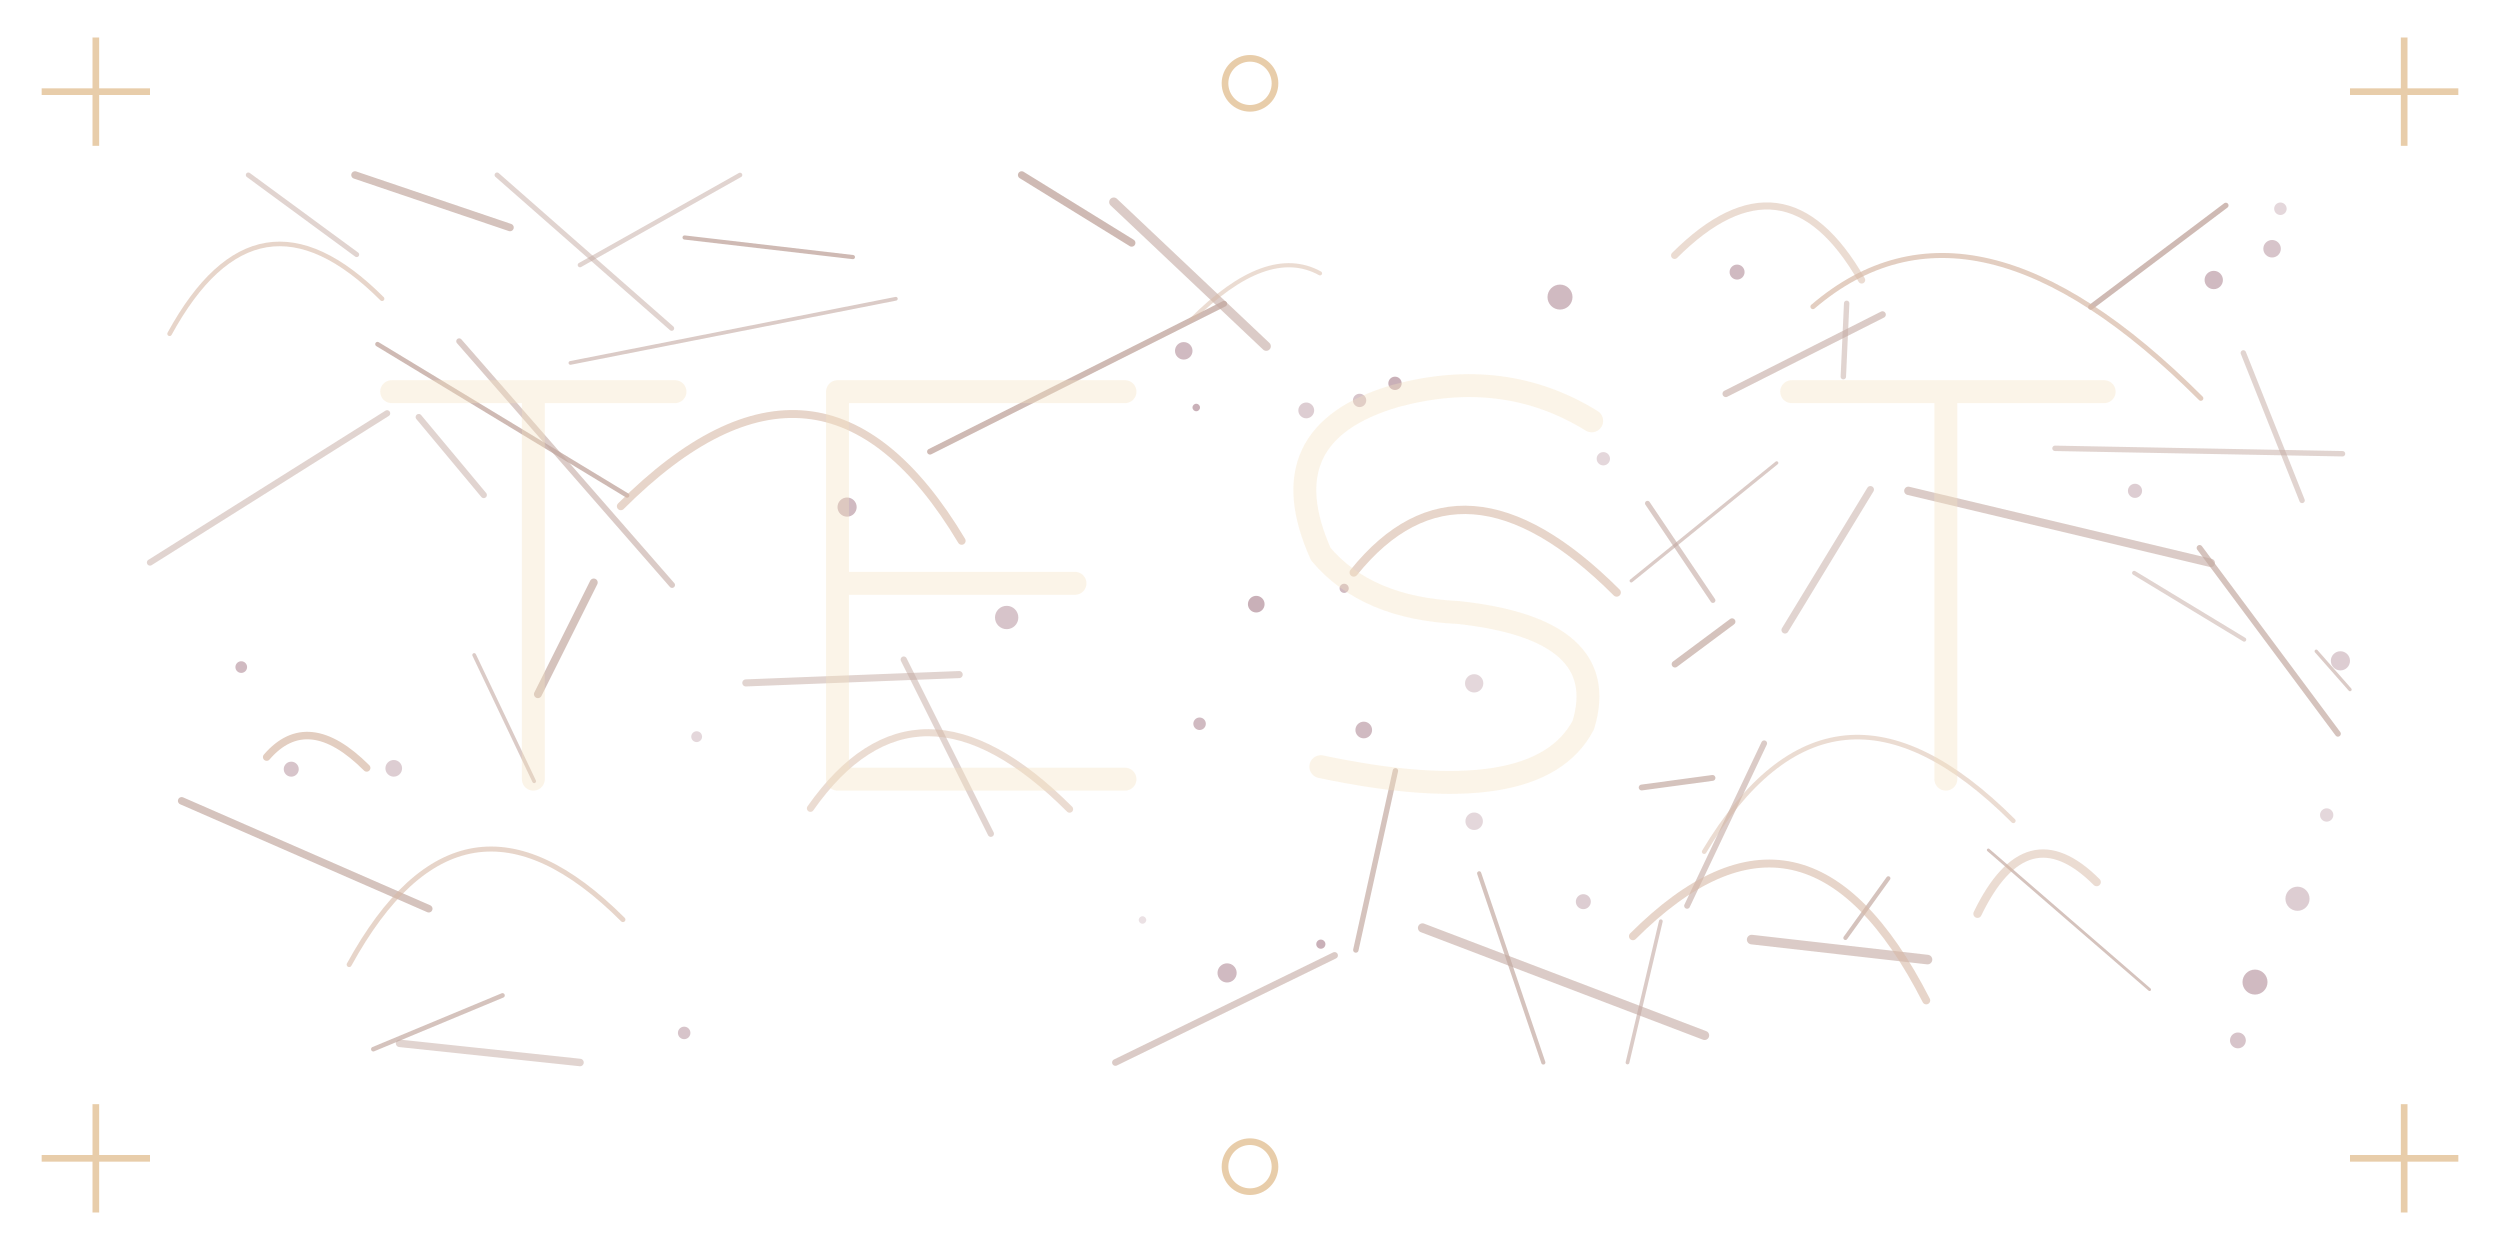
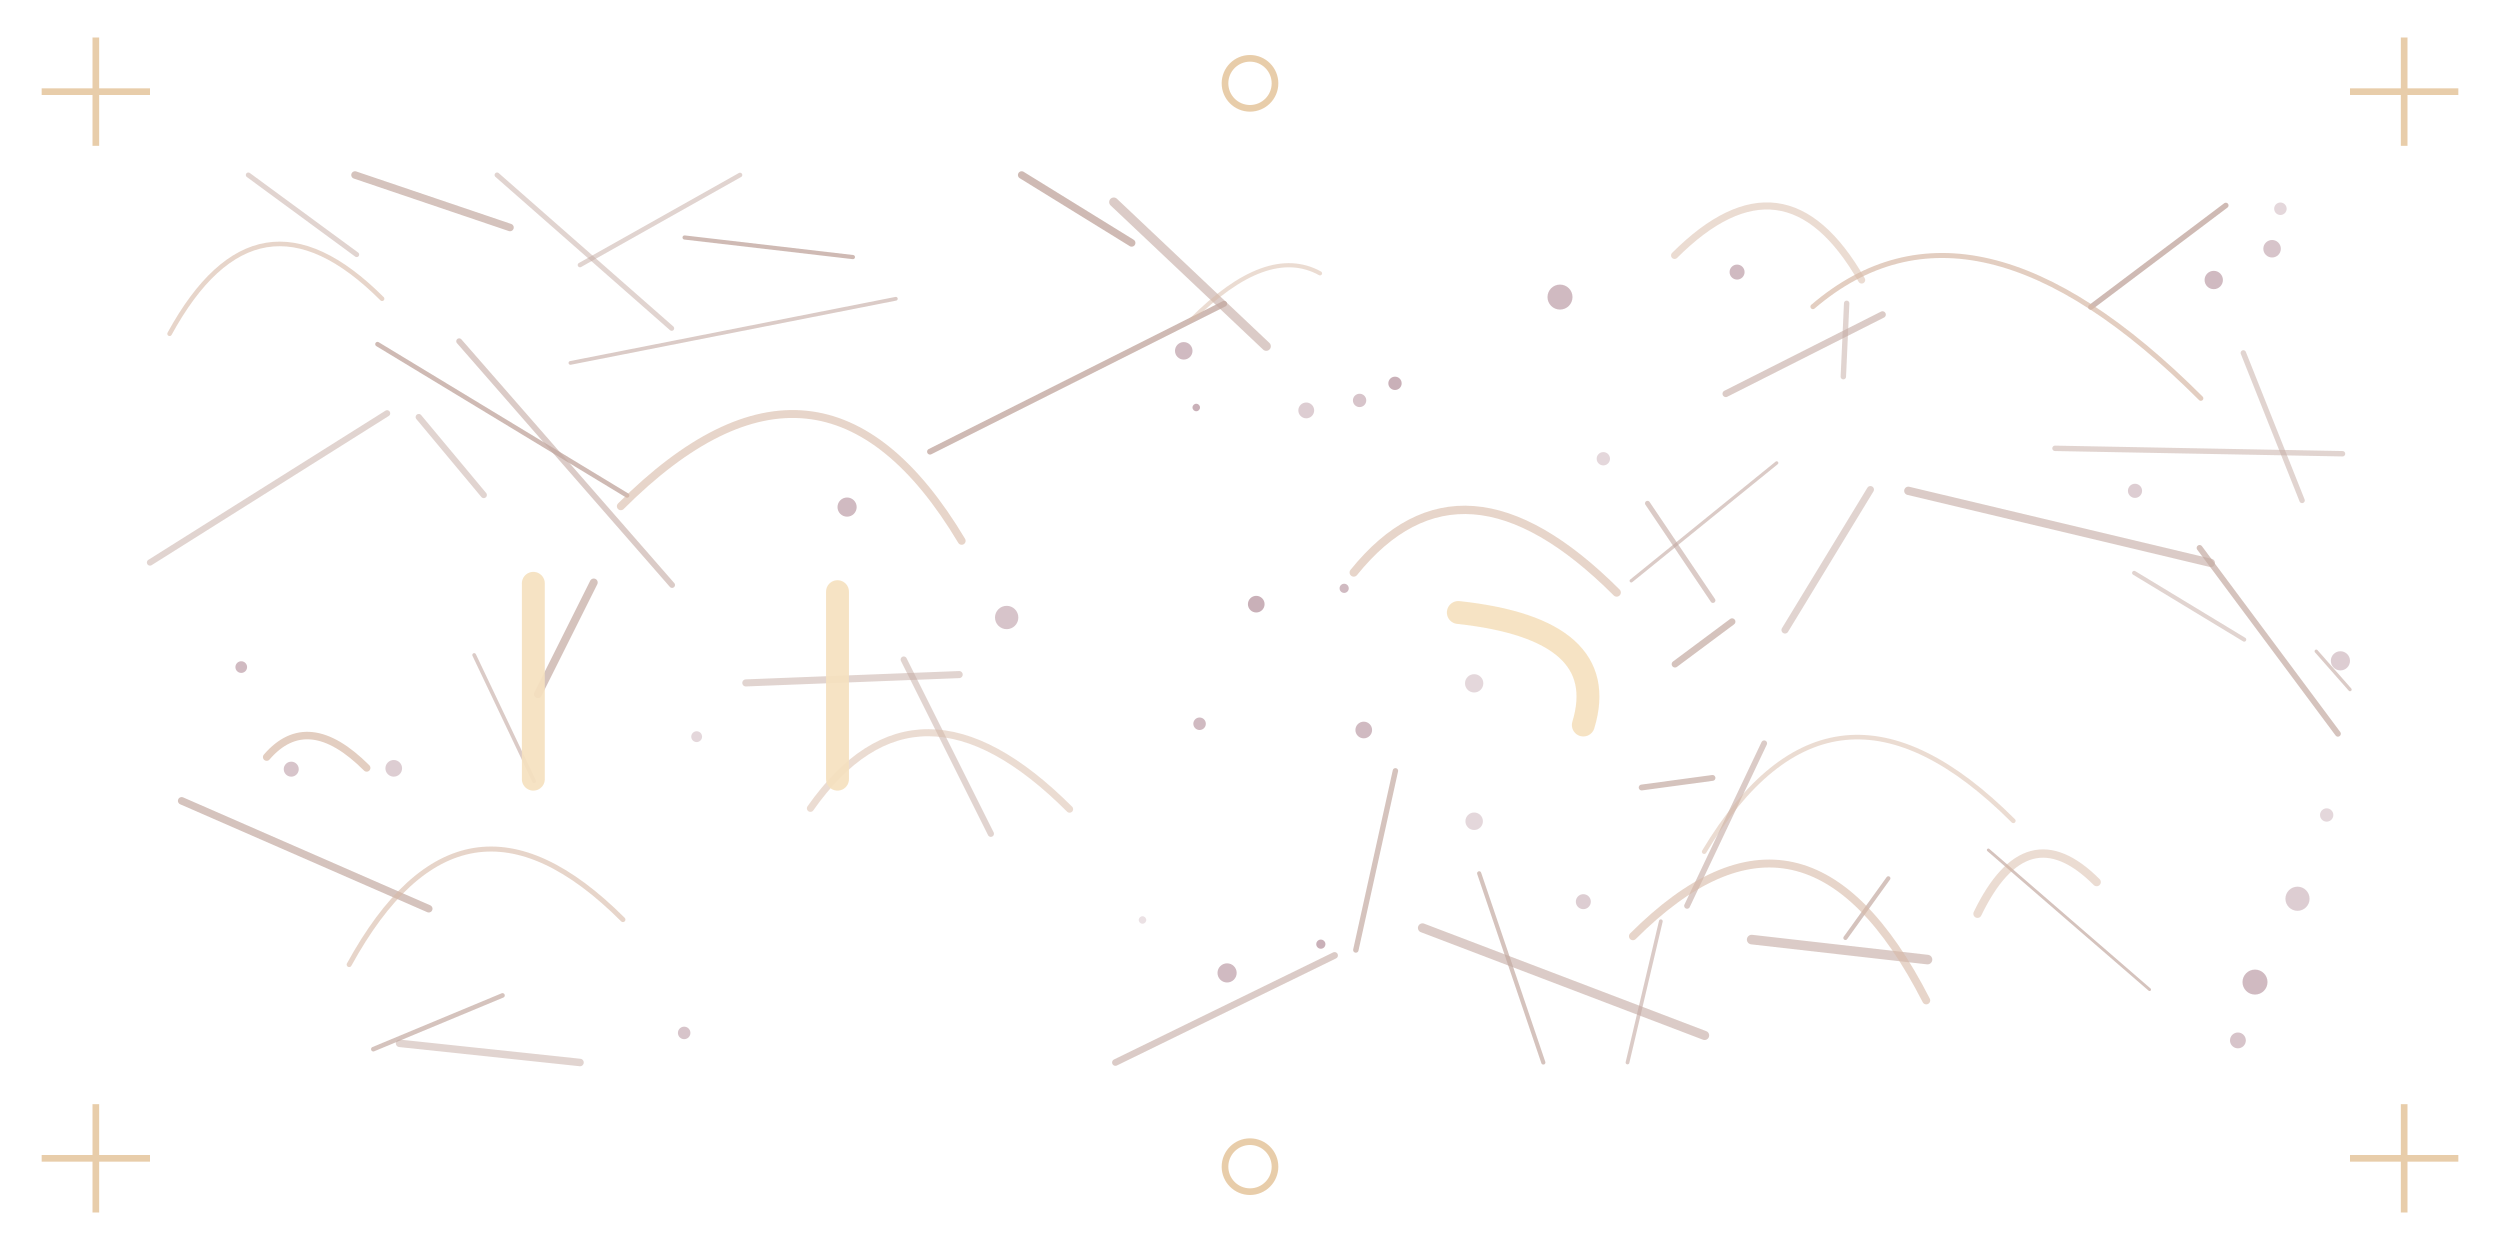
<svg xmlns="http://www.w3.org/2000/svg" width="160mm" height="80mm" viewBox="0 0 600 300">
  <g fill="none" stroke="#c3a9a1" stroke-linecap="round" stroke-linejoin="round">
    <path d="M164.3 57.0L204.7 61.7" stroke-width="1.0" opacity="0.8" />
    <path d="M477.2 204.0L515.9 237.5" stroke-width="0.7" opacity="0.7" />
    <path d="M237.8 200.1L216.9 158.3" stroke-width="1.5" opacity="0.5" />
    <path d="M271.6 58.3L245.2 42.0" stroke-width="1.8" opacity="0.8" />
    <path d="M451.8 75.5L414.2 94.5" stroke-width="1.6" opacity="0.6" />
    <path d="M341.4 222.7L409.1 248.5" stroke-width="2.2" opacity="0.6" />
    <path d="M420.4 225.5L462.6 230.3" stroke-width="2.3" opacity="0.6" />
    <path d="M110.2 81.9L161.3 140.4" stroke-width="1.4" opacity="0.6" />
    <path d="M530.6 135.1L458.0 117.8" stroke-width="2.0" opacity="0.6" />
    <path d="M142.5 139.8L129.1 166.6" stroke-width="1.9" opacity="0.7" />
    <path d="M303.9 83.1L267.3 48.5" stroke-width="2.2" opacity="0.6" />
    <path d="M355.0 209.6L370.4 255.0" stroke-width="1.0" opacity="0.7" />
    <path d="M85.6 61.1L59.6 42.0" stroke-width="1.2" opacity="0.5" />
    <path d="M512.2 137.5L538.6 153.5" stroke-width="1.0" opacity="0.5" />
    <path d="M442.9 225.1L453.2 210.8" stroke-width="1.0" opacity="0.7" />
    <path d="M92.9 99.2L36.0 135.0" stroke-width="1.5" opacity="0.5" />
    <path d="M122.4 54.6L85.2 42.0" stroke-width="1.8" opacity="0.7" />
    <path d="M555.9 156.3L564.0 165.5" stroke-width="0.8" opacity="0.6" />
    <path d="M411.1 144.1L395.4 120.8" stroke-width="1.2" opacity="0.6" />
    <path d="M493.2 107.6L562.2 108.9" stroke-width="1.3" opacity="0.5" />
    <path d="M120.6 238.9L89.6 251.8" stroke-width="1.1" opacity="0.7" />
    <path d="M161.2 78.8L119.3 42.0" stroke-width="1.2" opacity="0.5" />
    <path d="M391.5 139.4L426.4 111.1" stroke-width="0.8" opacity="0.6" />
    <path d="M334.9 185.0L325.4 228.0" stroke-width="1.3" opacity="0.7" />
    <path d="M102.9 218.1L43.6 192.2" stroke-width="1.8" opacity="0.7" />
    <path d="M95.9 250.4L139.2 255.0" stroke-width="1.8" opacity="0.5" />
    <path d="M293.8 72.9L223.2 108.4" stroke-width="1.4" opacity="0.8" />
    <path d="M411.0 186.7L394.0 189.0" stroke-width="1.4" opacity="0.7" />
    <path d="M230.2 161.9L179.0 163.9" stroke-width="1.7" opacity="0.5" />
    <path d="M423.4 178.4L404.9 217.4" stroke-width="1.4" opacity="0.6" />
    <path d="M90.6 82.6L150.5 118.9" stroke-width="1.1" opacity="0.8" />
    <path d="M442.4 90.4L443.2 72.8" stroke-width="1.3" opacity="0.5" />
    <path d="M561.1 176.1L527.9 131.5" stroke-width="1.4" opacity="0.7" />
    <path d="M402.0 159.4L415.7 149.2" stroke-width="1.6" opacity="0.7" />
    <path d="M320.3 229.3L267.7 255.0" stroke-width="1.6" opacity="0.6" />
    <path d="M116.1 118.8L100.5 100.1" stroke-width="1.5" opacity="0.5" />
    <path d="M448.9 117.5L428.4 151.2" stroke-width="1.7" opacity="0.5" />
    <path d="M398.6 221.1L390.6 255.0" stroke-width="0.9" opacity="0.6" />
    <path d="M113.8 157.2L128.2 187.5" stroke-width="0.9" opacity="0.6" />
    <path d="M552.5 120.1L538.4 84.7" stroke-width="1.3" opacity="0.5" />
    <path d="M215.0 71.7L136.9 87.1" stroke-width="0.9" opacity="0.6" />
    <path d="M534.2 49.3L501.8 73.7" stroke-width="1.3" opacity="0.8" />
    <path d="M139.2 63.6L177.6 42.0" stroke-width="1.1" opacity="0.5" />
  </g>
  <g fill="none" stroke="#d7b9a6" stroke-linecap="round" stroke-linejoin="round">
    <path d="M388.0 142.2q-37.1 -37.1 -63.1 -4.8" stroke-width="2.0" opacity="0.6" />
    <path d="M401.9 61.3q26.4 -26.4 44.9 5.9" stroke-width="1.7" opacity="0.5" />
    <path d="M391.9 224.7q41.4 -41.4 70.4 15.4" stroke-width="1.9" opacity="0.6" />
    <path d="M528.2 95.6q-54.8 -54.8 -93.1 -22.0" stroke-width="1.2" opacity="0.7" />
    <path d="M149.5 220.7q-38.6 -38.6 -65.7 10.8" stroke-width="1.2" opacity="0.6" />
    <path d="M91.7 71.7q-30.0 -30.0 -51.0 8.4" stroke-width="1.1" opacity="0.6" />
    <path d="M483.2 197.0q-43.6 -43.6 -74.2 7.4" stroke-width="1.1" opacity="0.5" />
    <path d="M88.0 184.3q-14.1 -14.1 -24.0 -2.6" stroke-width="1.8" opacity="0.7" />
    <path d="M256.7 194.2q-36.6 -36.6 -62.2 -0.2" stroke-width="1.7" opacity="0.5" />
    <path d="M503.2 211.7q-16.8 -16.8 -28.6 7.6" stroke-width="2.0" opacity="0.5" />
    <path d="M285.9 76.8q18.2 -18.2 30.9 -11.2" stroke-width="1.0" opacity="0.5" />
    <path d="M149.0 121.5q48.1 -48.1 81.8 8.3" stroke-width="1.9" opacity="0.6" />
  </g>
  <g fill="#bc9ca6">
    <circle cx="317.0" cy="226.6" r="1.1" opacity="0.8" />
    <circle cx="301.5" cy="145.0" r="2.0" opacity="0.8" />
    <circle cx="326.3" cy="96.1" r="1.6" opacity="0.6" />
    <circle cx="531.3" cy="67.2" r="2.2" opacity="0.7" />
    <circle cx="512.4" cy="117.8" r="1.7" opacity="0.5" />
    <circle cx="313.5" cy="98.5" r="1.9" opacity="0.5" />
    <circle cx="94.5" cy="184.4" r="2.0" opacity="0.5" />
    <circle cx="164.2" cy="247.9" r="1.5" opacity="0.6" />
    <circle cx="561.7" cy="158.6" r="2.3" opacity="0.5" />
    <circle cx="558.4" cy="195.6" r="1.6" opacity="0.4" />
    <circle cx="167.2" cy="176.8" r="1.3" opacity="0.4" />
    <circle cx="69.9" cy="184.6" r="1.8" opacity="0.6" />
    <circle cx="203.3" cy="121.7" r="2.3" opacity="0.7" />
    <circle cx="541.2" cy="235.7" r="3.0" opacity="0.7" />
    <circle cx="353.8" cy="164.0" r="2.2" opacity="0.4" />
    <circle cx="274.2" cy="220.8" r="0.9" opacity="0.3" />
    <circle cx="547.3" cy="50.1" r="1.5" opacity="0.4" />
    <circle cx="57.9" cy="160.1" r="1.4" opacity="0.7" />
    <circle cx="334.8" cy="92.0" r="1.6" opacity="0.8" />
    <circle cx="384.8" cy="110.1" r="1.6" opacity="0.4" />
    <circle cx="545.3" cy="59.7" r="2.1" opacity="0.6" />
    <circle cx="416.9" cy="65.3" r="1.8" opacity="0.7" />
    <circle cx="353.8" cy="197.1" r="2.1" opacity="0.4" />
    <circle cx="284.1" cy="84.2" r="2.1" opacity="0.7" />
    <circle cx="322.6" cy="141.2" r="1.1" opacity="0.7" />
    <circle cx="380.0" cy="216.4" r="1.8" opacity="0.5" />
    <circle cx="327.3" cy="175.2" r="2.0" opacity="0.7" />
    <circle cx="294.5" cy="233.5" r="2.3" opacity="0.7" />
    <circle cx="287.9" cy="173.7" r="1.5" opacity="0.7" />
    <circle cx="551.4" cy="215.7" r="2.9" opacity="0.5" />
    <circle cx="537.1" cy="249.7" r="1.9" opacity="0.6" />
    <circle cx="287.1" cy="97.8" r="0.9" opacity="0.8" />
    <circle cx="241.6" cy="148.2" r="2.8" opacity="0.6" />
    <circle cx="374.4" cy="71.3" r="3.0" opacity="0.7" />
  </g>
-   <g fill="none" stroke="#f5e1bf" stroke-width="5.5" stroke-linecap="round" stroke-linejoin="round" opacity=".36" transform="translate(0.0 0)">
-     <path d="M94 94H162 M128 94V187 M201 94V187 M201 94H270 M201 140H258 M201 187H270 M382 101Q361 88 335 95Q304 104 317 133Q328 146 350 147Q387 151 380 174Q369 195 317 184 M430 94H505 M467 94V187" />
+   <g fill="none" stroke="#f5e1bf" stroke-width="5.5" stroke-linecap="round" stroke-linejoin="round" opacity=".92" transform="translate(0.0 0)">
+     <path d="M128 140V187 M201 142V187 M350 147Q387 151 380 174" />
  </g>
  <g fill="none" stroke="#e6c8a1" stroke-width="1.6" opacity=".9">
    <path d="M10 22H36 M23 9V35 M564 22H590 M577 9V35 M10 278H36 M23 265V291 M564 278H590 M577 265V291" />
    <circle cx="300" cy="20" r="6" />
    <circle cx="300" cy="280" r="6" />
  </g>
</svg>
